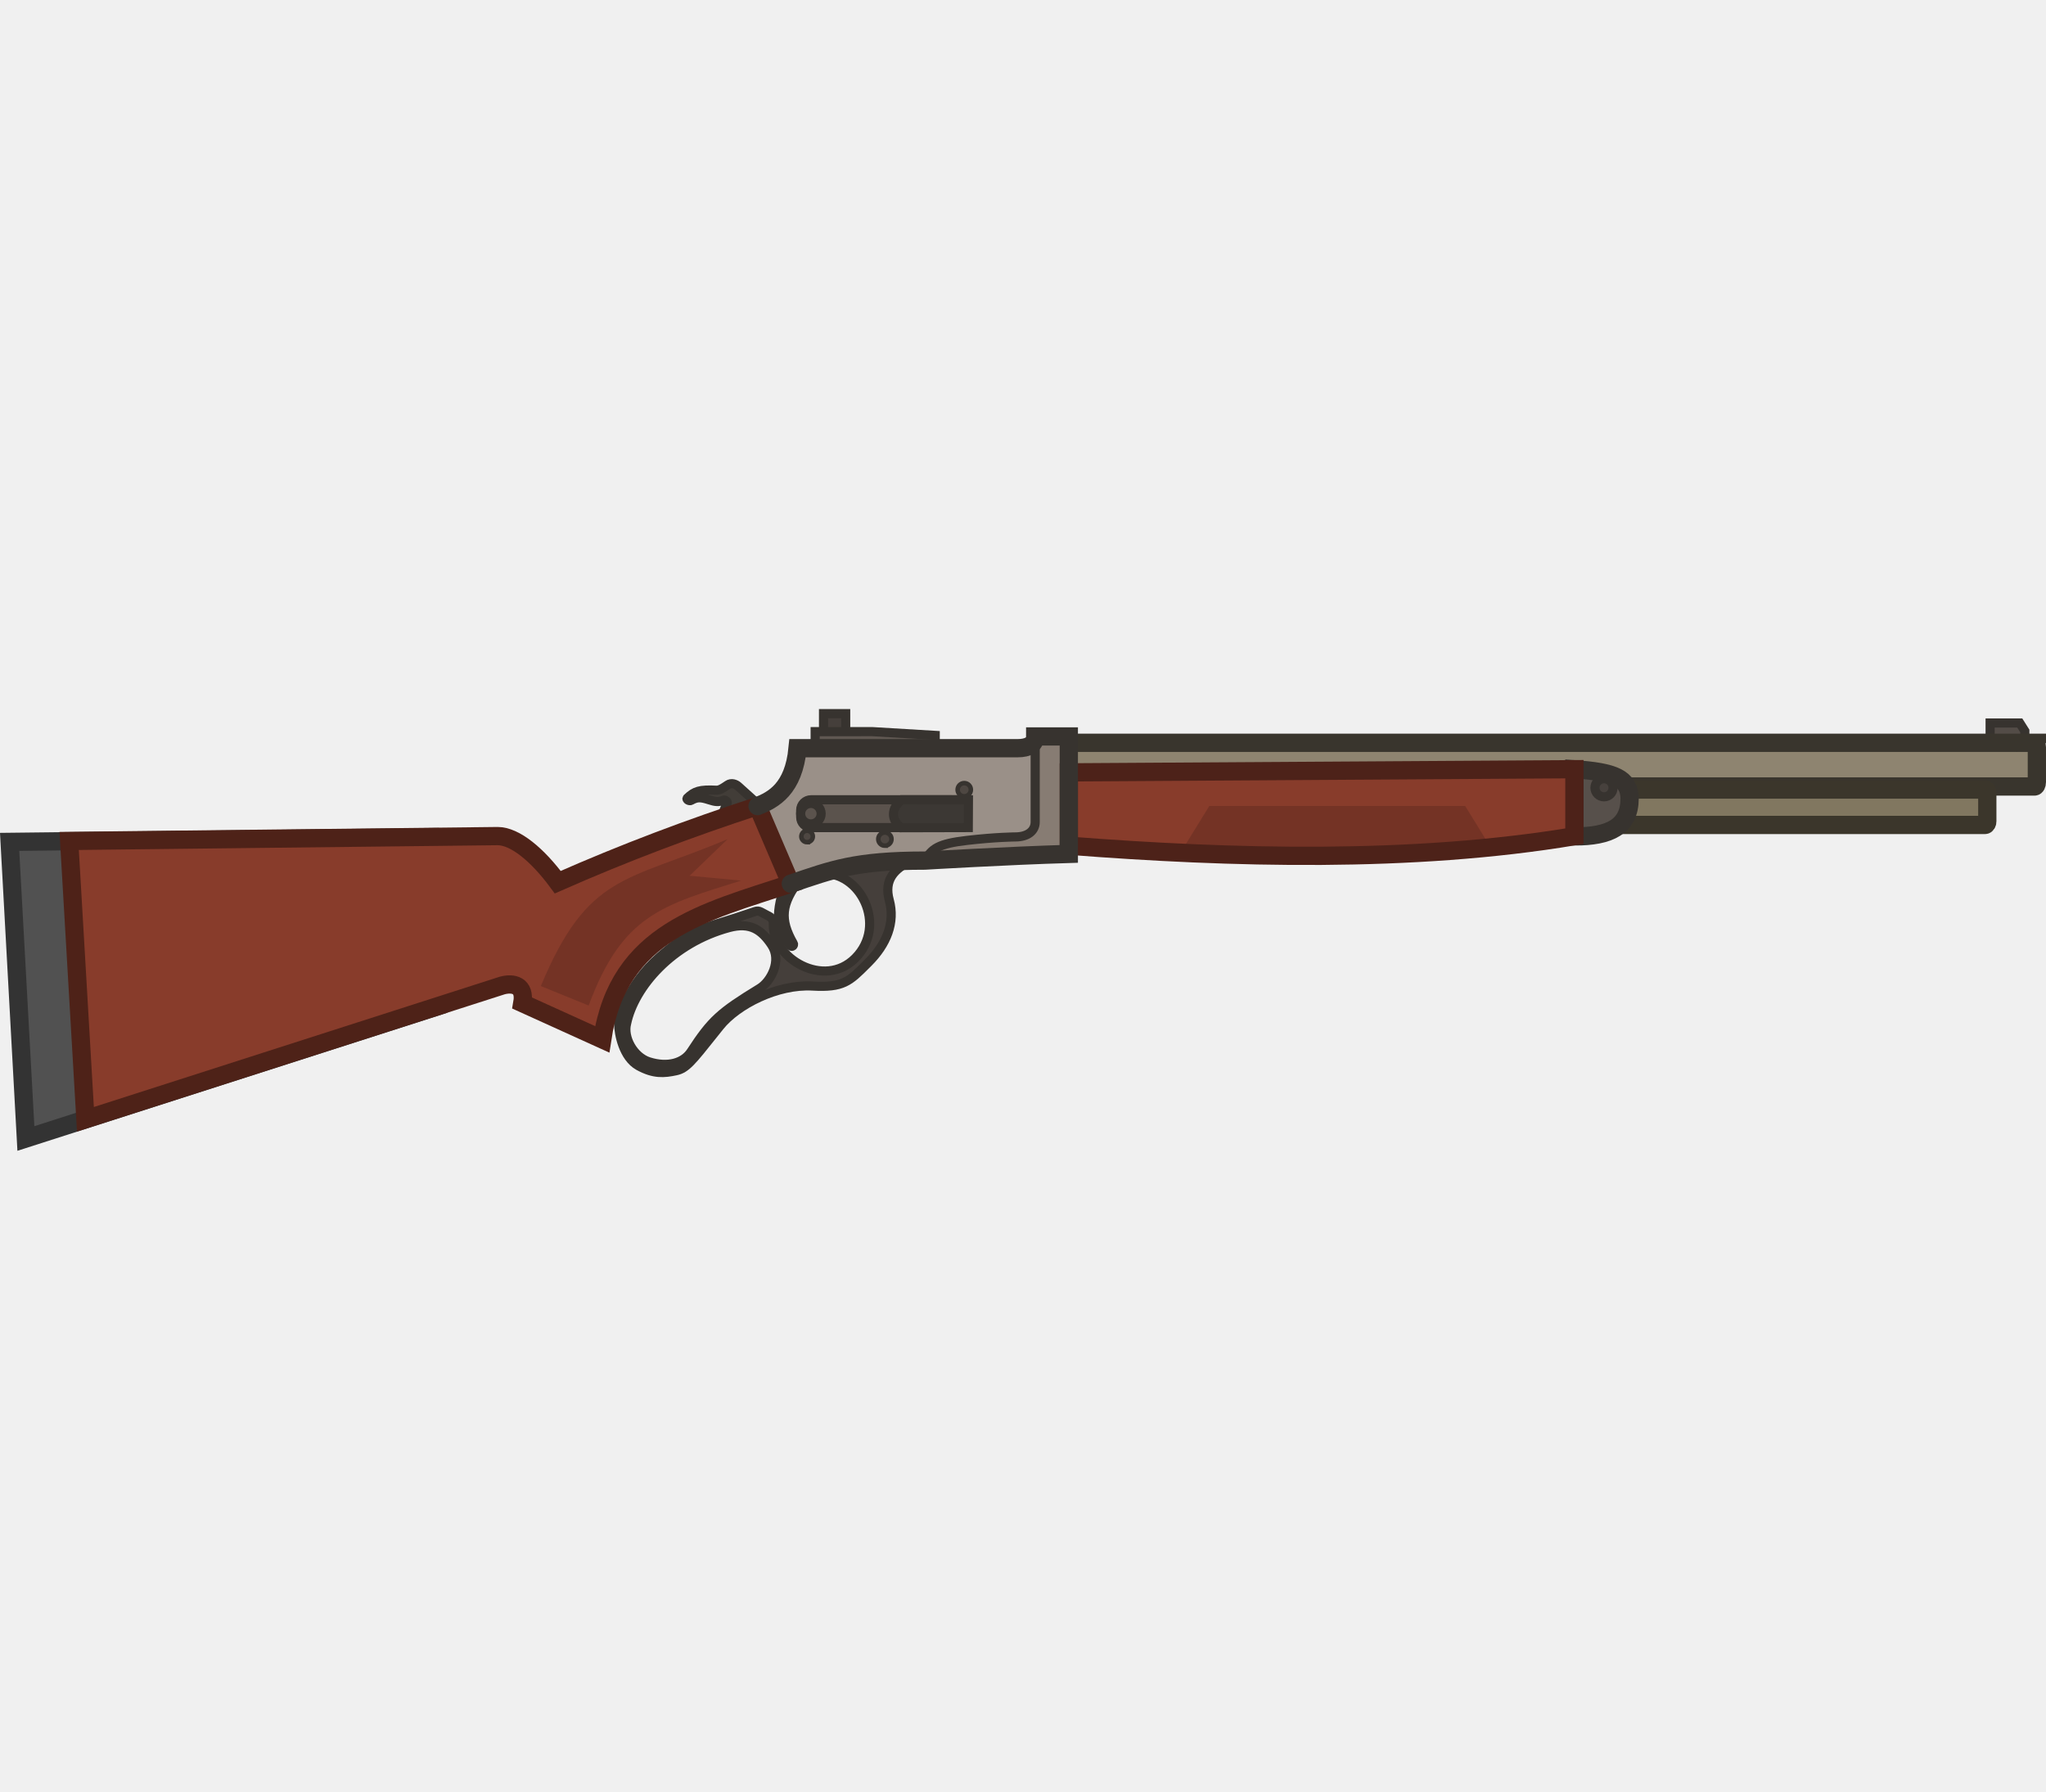
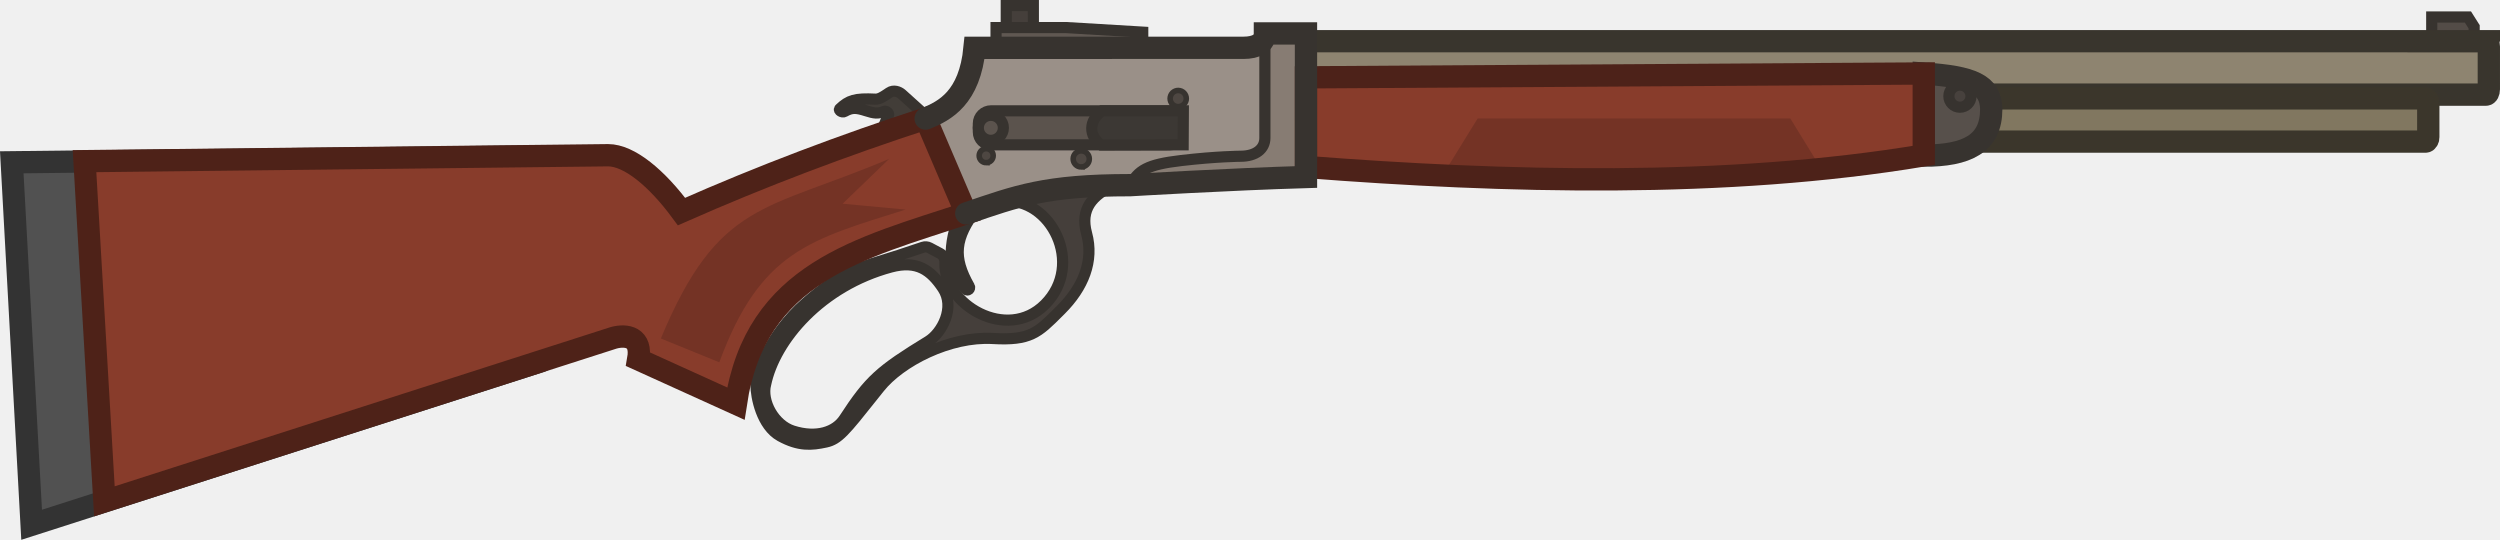
- <svg xmlns="http://www.w3.org/2000/svg" width="125.622" height="110" viewBox="0 0 125.622 110" fill="none" version="1.1" id="svg25">
-   <g clip-path="url(#clip0_1744_862)" id="g25" transform="rotate(30,57.30288,63.53814)">
+ <svg xmlns="http://www.w3.org/2000/svg" width="125.622" height="27.125" viewBox="0 0 125.622 27.125" fill="none" version="1.1" id="svg25">
+   <g clip-path="url(#clip0_1744_862)" id="g25" transform="rotate(30,138.5569,41.7662)">
    <path fill-rule="evenodd" clip-rule="evenodd" d="m 50.806,54.931 c -0.679,0.992 -0.888,1.898 0.03,2.809 1.007,0.999 1.209,2.412 0.794,3.958 -0.014,0.052 -0.027,0.102 -0.041,0.152 -0.382,1.431 -0.525,1.968 -2.201,2.81 -1.934,0.971 -3.447,3.313 -3.7,4.996 -0.03,0.202 -0.059,0.392 -0.086,0.571 -0.325,2.176 -0.405,2.706 -0.875,3.131 -0.551,0.498 -1.064,0.863 -2.134,0.886 -1.07,0.022 -2.045,-1.092 -2.353,-1.625 -0.167,-0.289 -0.721,-2.366 0.134,-4.837 0.728,-2.103 1.252,-2.668 2.263,-3.758 0.177,-0.191 0.368,-0.398 0.579,-0.631 l 0.839,-0.946 c 0.076,-0.086 0.185,-0.137 0.3,-0.141 l 0.609,-0.021 c 0.187,-0.006 0.351,0.114 0.437,0.279 0.961,1.853 4.699,1.928 5.402,-0.695 0.738,-2.754 -2.452,-4.839 -4.436,-3.43 l 2.059,-2.289 z m -4.157,11.475 c -1.358,2.497 -1.581,3.164 -1.706,5.475 -0.043,0.804 -0.715,1.562 -1.931,1.829 -0.958,0.21 -2.125,-0.488 -2.36,-1.353 -0.713,-2.176 -0.054,-5.68 2.502,-8.243 0.969,-0.971 1.822,-0.866 2.795,-0.386 1.041,0.514 1.088,1.965 0.7,2.678 z" fill="#453f3b" stroke="#37332f" stroke-width="0.561" stroke-miterlimit="3.994" id="path1" />
    <rect x="103.828" y="17.953" width="1.138" height="1.305" transform="rotate(-30,103.828,17.9531)" fill="#403b36" stroke="#37332f" stroke-width="0.561" id="rect1" />
    <path d="m 38.261,57.198 c -0.909,0.466 -1.129,0.715 -1.305,1.314 -0.031,0.105 0.21,0.108 0.27,0.007 0.221,-0.372 0.402,-0.47 0.933,-0.586 0.407,-0.089 0.586,-0.154 0.804,-0.439 0.053,-0.069 0.267,-0.038 0.275,0.059 0.17,2.111 0.762,2.901 2.403,4.1 l 0.954,-3.603 -2.03,-1.463 -1.269,-0.27 c -0.194,-0.041 -0.476,0.007 -0.592,0.248 -0.162,0.335 -0.264,0.541 -0.444,0.633 z" fill="#423d38" stroke="#37332f" stroke-width="0.561" id="path2" />
    <path d="m 40.94,56.778 c 0.643,-0.829 1.399,-2.009 0.352,-4.309 l 11.699,-6.755 c 0.561,-0.324 0.82,-0.74 0.574,-1.165 l 1.787,-1.032 3.607,6.247 c -3.194,1.971 -7.447,4.774 -7.447,4.774 -3.692,2.132 -4.643,3.317 -6.422,5.346" fill="#9a9088" id="path3" />
    <path d="m 47.066,62.991 c -1.474,-0.861 -1.869,-1.729 -1.631,-3.6 l -0.631,0.629 c 0.307,1.729 0.873,2.833 2.155,3.176 0.168,0.045 0.201,-0.15 0.106,-0.206 z" fill="#403b36" stroke="#37332f" stroke-width="0.561" stroke-miterlimit="3.994" id="path4" />
    <path d="m 104.746,15.936 -0.818,-1.418 1.575,-0.91 0.518,0.272 0.61,1.058 z" fill="#534c47" stroke="#37332f" stroke-width="0.561" stroke-miterlimit="3.994" stroke-linecap="round" id="path5" />
    <path d="M 106.9,14.207 55.556,43.85 c -0.067,0.039 -0.062,0.175 0.012,0.303 l 1.073,1.858 c 0.074,0.129 0.189,0.201 0.256,0.162 L 108.242,16.531 c 0.067,-0.039 0.061,-0.175 -0.013,-0.303 l -1.073,-1.858 c -0.074,-0.129 -0.189,-0.201 -0.256,-0.162 z" fill="#8e8470" stroke="#39352d" stroke-width="1.121" stroke-miterlimit="3.994" stroke-linecap="round" id="path6" />
    <path d="M 105.7,18.216 78.827,33.731 c -0.067,0.039 -0.073,0.155 -0.013,0.259 l 0.869,1.504 c 0.06,0.104 0.163,0.157 0.231,0.118 L 106.786,20.097 c 0.068,-0.039 0.074,-0.155 0.013,-0.259 l -0.868,-1.504 c -0.06,-0.104 -0.163,-0.157 -0.231,-0.118 z" fill="#817760" stroke="#3b362b" stroke-width="1.121" stroke-miterlimit="3.994" stroke-linecap="round" id="path7" />
    <path d="m 58.959,49.766 -3.607,-6.247 -1.787,1.032 2.626,4.549 c 0.272,0.471 0.065,1.021 -0.602,1.406 0,0 -1.027,0.6 -2.471,1.675 -1.408,1.048 -1.614,1.507 -1.607,2.359 0,0 4.253,-2.803 7.447,-4.774 z" fill="#877c73" stroke="#37332f" stroke-width="0.561" stroke-miterlimit="3.994" stroke-linecap="round" id="path8" />
    <path d="m 2.27,81.641 9.971,15.275 18.055,-19.912 c 0.467,-0.468 -4.471,-9.307 -5.392,-8.775 z" fill="#515151" stroke="#333333" stroke-width="1.121" stroke-miterlimit="3.994" stroke-linecap="round" id="path9" />
    <path d="M 5.407,79.764 14.818,94.068 32.873,74.156 c 0.467,-0.468 1.216,-0.763 1.608,0.32 l 5.361,-0.525 c -2.44,-6.206 1.502,-9.874 5.245,-14.067 l -4.149,-3.108 c -2.9,3.226 -5.673,6.608 -8.286,10.182 -1.915,-0.838 -3.689,-1.138 -4.61,-0.607 z" fill="#883c2b" stroke="#4e2218" stroke-width="1.121" stroke-miterlimit="3.994" stroke-linecap="round" id="path10" />
    <path d="m 34.942,73.001 3.142,-0.432 c -1.01,-5.88 0.867,-7.615 4.271,-11.328 l -2.888,1.327 0.896,-3.118 c -4.081,5.405 -6.383,6.08 -5.421,13.55 z" fill="#743325" id="path11" />
    <path d="m 85.307,33.313 -2.063,-3.573 c 2.184,-1.068 3.187,-1.219 3.831,-0.143 0.871,1.509 0.105,2.635 -1.768,3.717 z" fill="#57504b" stroke="#37332f" stroke-width="1.121" stroke-miterlimit="3.994" stroke-linecap="round" id="path12" />
    <path d="m 85.664,30.298 c 0.266,-0.153 0.357,-0.493 0.203,-0.759 -0.153,-0.266 -0.493,-0.357 -0.759,-0.203 -0.266,0.153 -0.357,0.493 -0.203,0.759 0.153,0.266 0.493,0.357 0.759,0.203 z" fill="#47413d" stroke="#37332f" stroke-width="0.561" stroke-miterlimit="3.994" stroke-linecap="round" id="path13" />
    <path d="m 56.454,45.428 26.788,-15.69 2.058,3.564 C 77.506,39.72 67.716,45.017 58.706,49.328 Z" fill="#883c2b" id="path14" />
    <path d="m 51.364,50.31 -7.77,4.486 c -0.306,0.177 -0.412,0.569 -0.235,0.875 l 0.214,0.37 c 0.177,0.307 0.569,0.412 0.875,0.235 l 7.77,-4.486 c 0.307,-0.177 0.412,-0.569 0.235,-0.875 l -0.214,-0.37 c -0.177,-0.307 -0.569,-0.412 -0.875,-0.235 z" fill="#5b534d" stroke="#37332f" stroke-width="0.561" stroke-miterlimit="3.994" stroke-linecap="round" id="path15" />
    <path d="m 44.325,56.088 c 0.301,-0.174 0.404,-0.559 0.23,-0.86 -0.174,-0.301 -0.559,-0.404 -0.86,-0.23 -0.301,0.174 -0.404,0.559 -0.23,0.86 0.174,0.301 0.559,0.404 0.86,0.23 z" fill="#5b534d" stroke="#37332f" stroke-width="0.561" stroke-miterlimit="3.994" stroke-linecap="round" id="path16" />
    <path d="m 44.683,57.176 c 0.169,-0.097 0.226,-0.313 0.129,-0.481 -0.097,-0.169 -0.313,-0.226 -0.481,-0.129 -0.169,0.097 -0.226,0.313 -0.129,0.482 0.097,0.169 0.313,0.226 0.482,0.129 z" fill="#4e4742" stroke="#37332f" stroke-width="0.28" stroke-miterlimit="3.994" stroke-linecap="round" id="path17" />
    <path d="m 48.927,54.975 c 0.194,-0.112 0.261,-0.36 0.149,-0.554 -0.112,-0.194 -0.36,-0.261 -0.554,-0.148 -0.194,0.112 -0.261,0.36 -0.148,0.554 0.112,0.194 0.36,0.261 0.554,0.149 z" fill="#4e4742" stroke="#37332f" stroke-width="0.28" stroke-miterlimit="3.994" stroke-linecap="round" id="path18" />
    <path d="m 51.554,49.947 c 0.213,-0.07 0.33,-0.299 0.26,-0.512 -0.07,-0.213 -0.299,-0.329 -0.512,-0.26 -0.213,0.07 -0.33,0.299 -0.26,0.512 0.07,0.213 0.299,0.33 0.512,0.26 z" fill="#4e4742" stroke="#37332f" stroke-width="0.28" stroke-miterlimit="3.994" stroke-linecap="round" id="path19" />
    <path d="m 42.788,49.154 -1.179,0.681 0.724,1.253 1.179,-0.681 z" fill="#453f3b" stroke="#37332f" stroke-width="0.561" stroke-miterlimit="3.994" stroke-linecap="round" id="path20" />
    <path d="m 52.805,51.45 -0.845,-1.482 -3.539,2.04 c -0.34,0.772 0.036,1.429 0.823,1.51 z" fill="#3c3834" stroke="#37332f" stroke-width="0.561" stroke-miterlimit="3.994" stroke-linecap="round" id="path21" />
    <path d="m 41.717,51.048 3.038,-1.754 3.461,-1.732 0.393,0.681 -6.383,3.686 z" fill="#605852" stroke="#37332f" stroke-width="0.561" stroke-miterlimit="3.994" stroke-linecap="round" id="path22" />
    <path d="m 81.186,36.466 c -5.087,3.663 -10.734,6.923 -16.325,9.809 l 0.097,-3.372 13.606,-7.855 z" fill="#743325" id="path23" />
    <path d="m 56.454,45.428 26.788,-15.69 2.058,3.564 C 77.506,39.72 67.716,45.017 58.706,49.328 Z" stroke="#4d2219" stroke-width="1.121" stroke-miterlimit="3.994" stroke-linecap="round" id="path24" />
    <path d="m 40.94,56.778 c 0.643,-0.829 1.399,-2.009 0.352,-4.309 l 11.699,-6.755 c 0.561,-0.324 0.82,-0.74 0.574,-1.165 l 1.787,-1.032 3.607,6.247 c -3.194,1.971 -7.447,4.774 -7.447,4.774 -3.692,2.132 -4.643,3.317 -6.422,5.346" stroke="#37332f" stroke-width="1.121" stroke-miterlimit="3.994" stroke-linecap="round" id="path25" />
  </g>
  <defs id="defs25">
    <clipPath id="clip0_1744_862">
      <rect width="110" height="110" fill="#ffffff" id="rect25" x="0" y="0" />
    </clipPath>
  </defs>
</svg>
